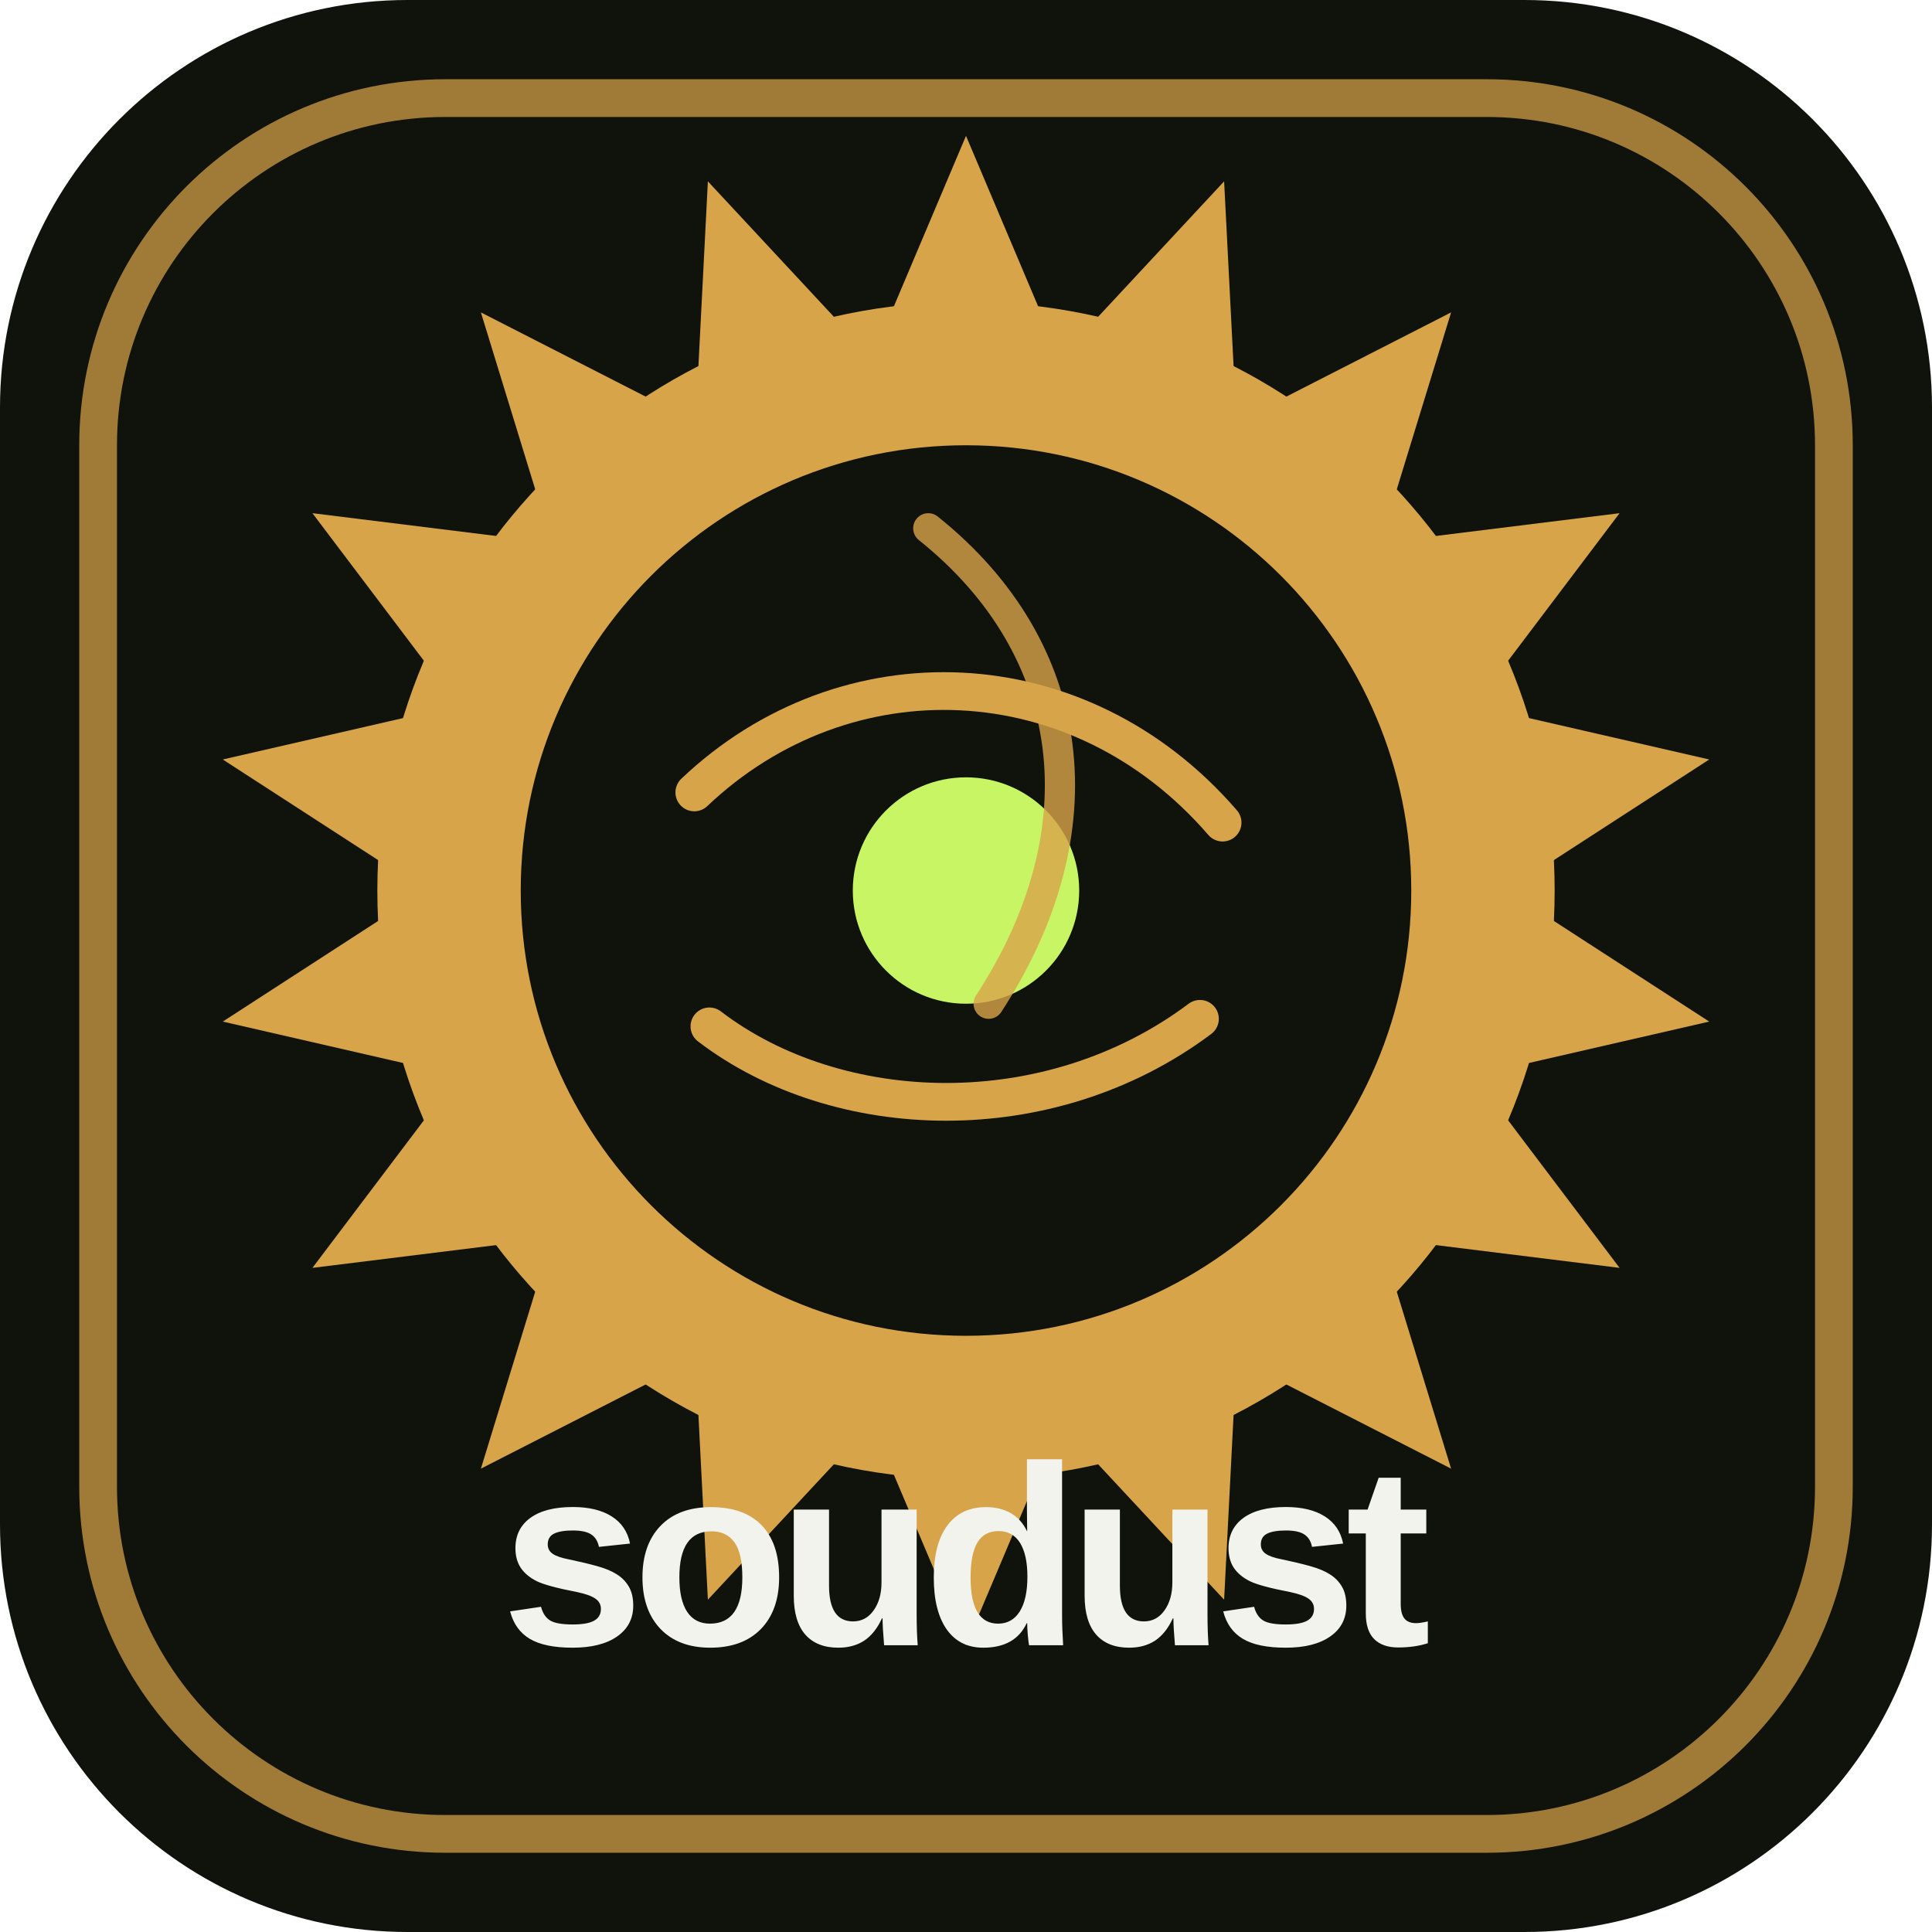
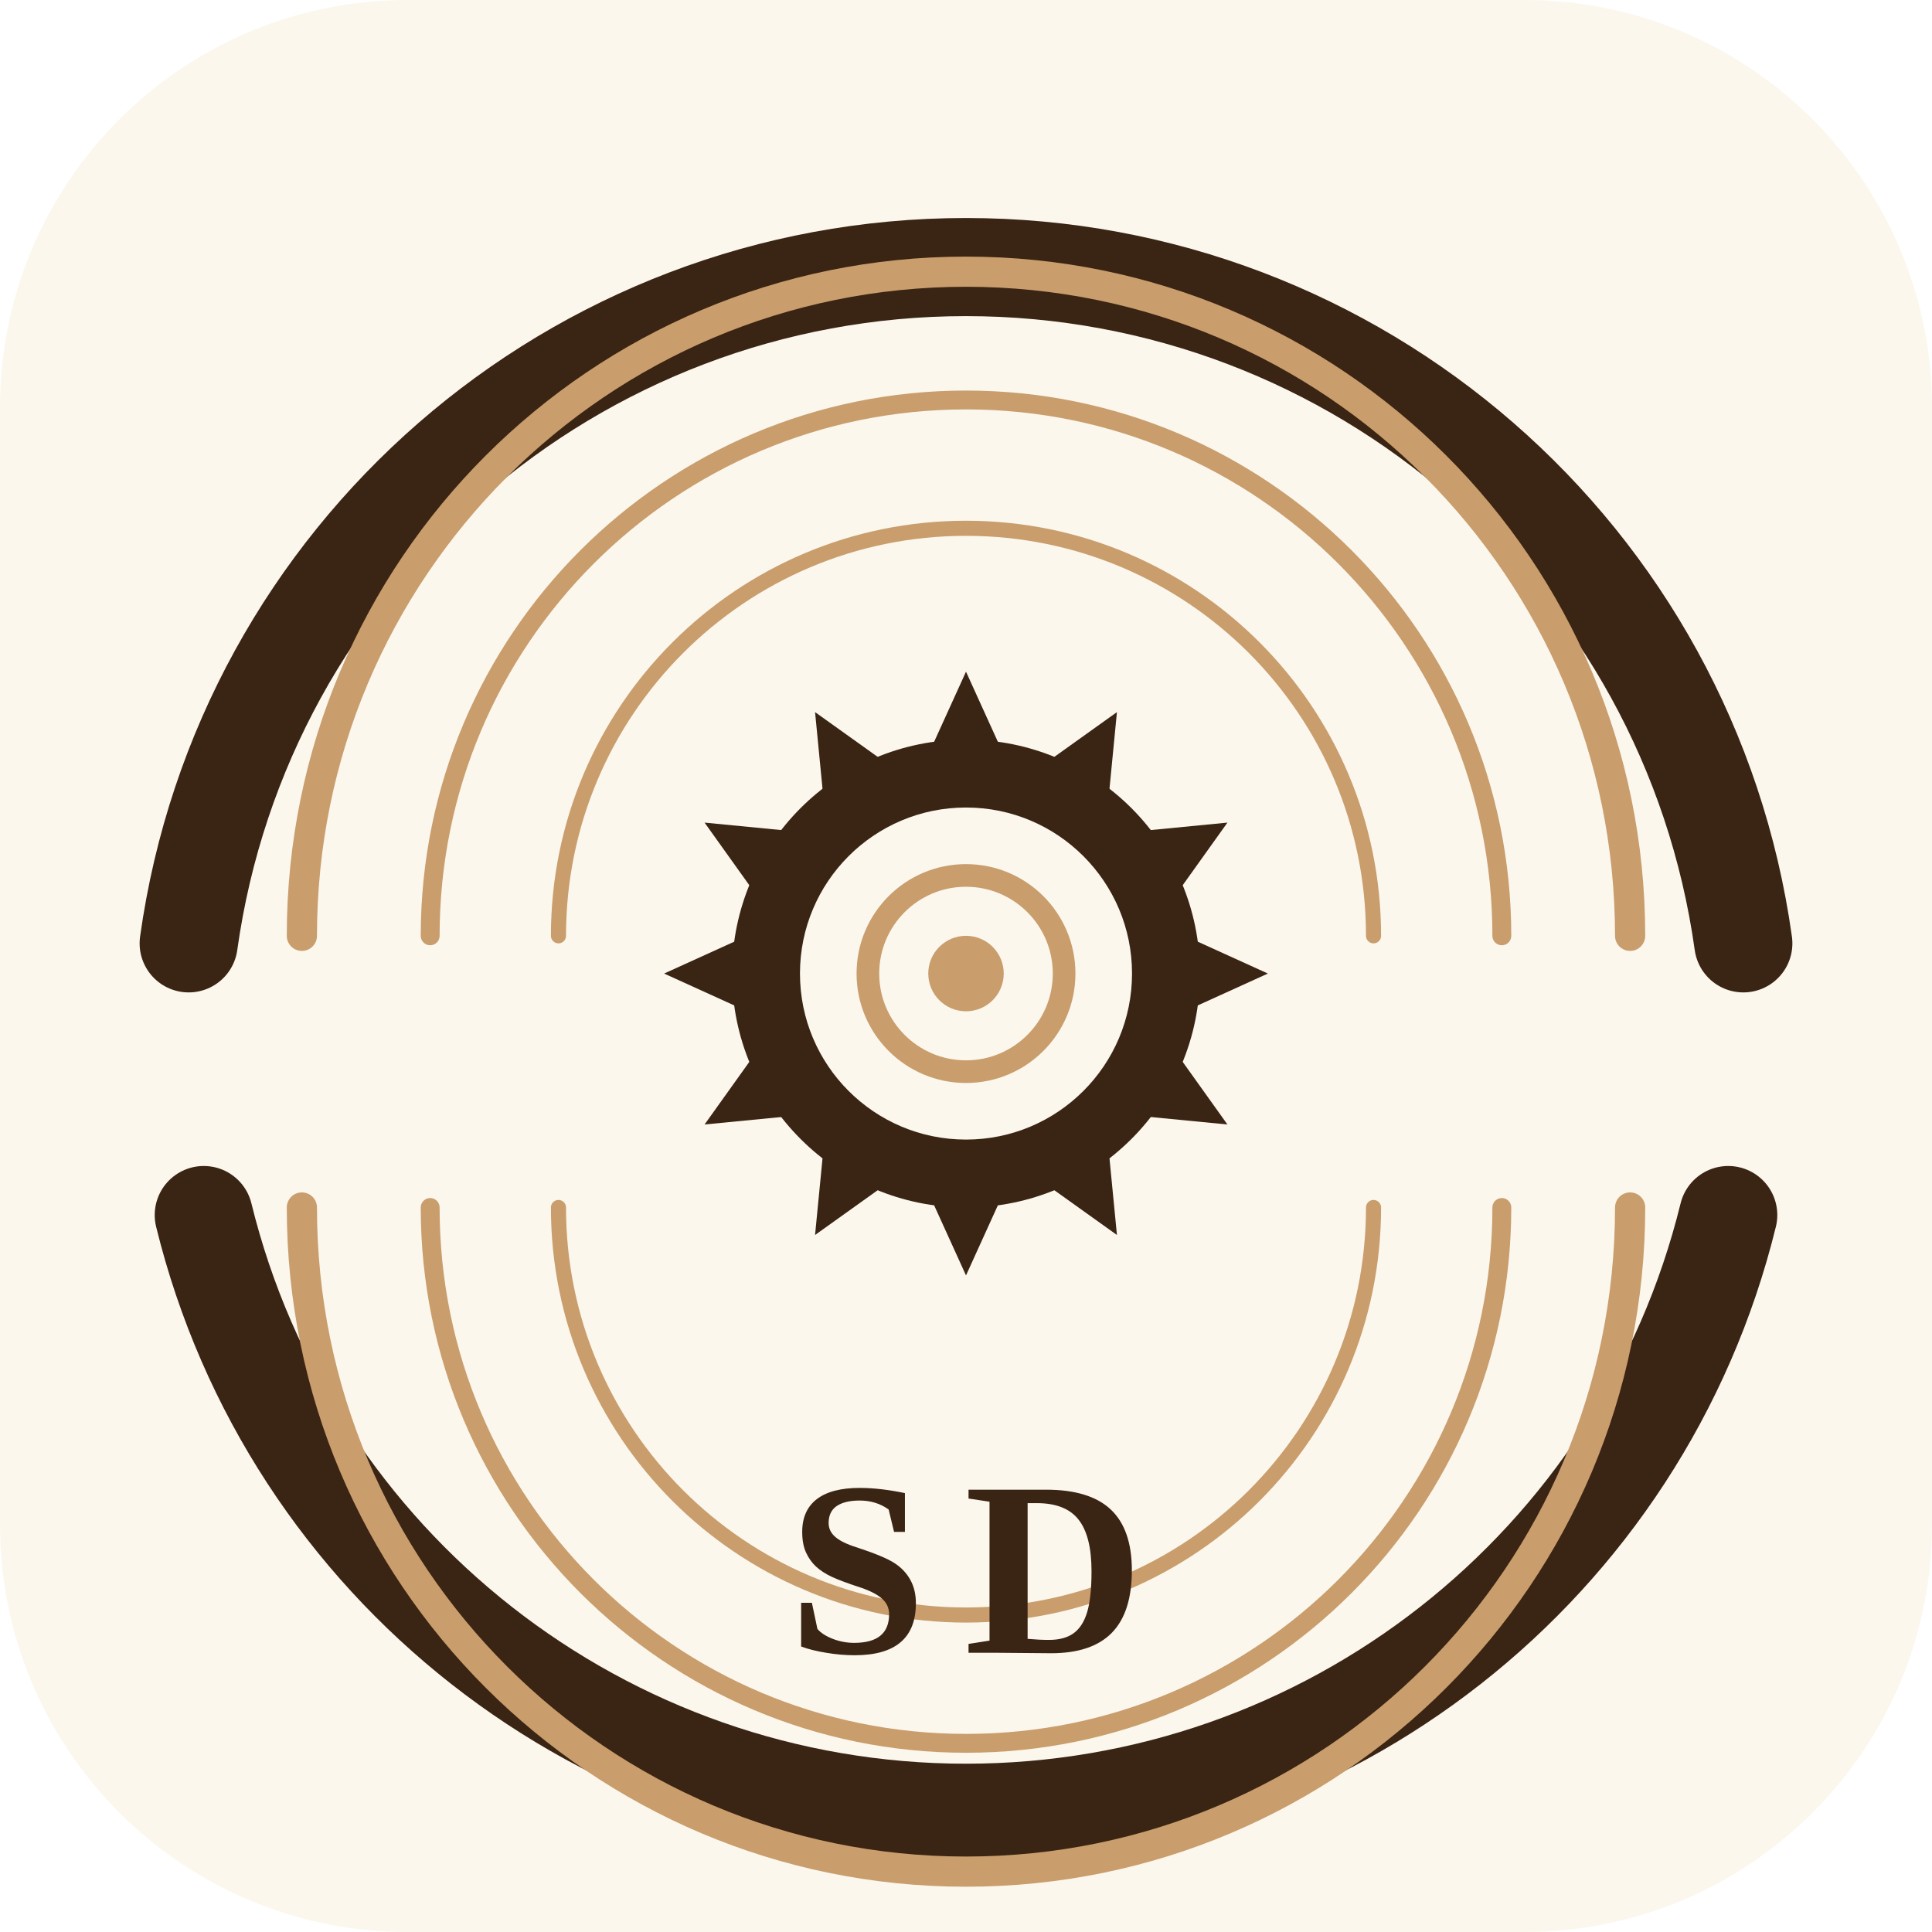
<svg xmlns="http://www.w3.org/2000/svg" viewBox="0 0 256 256" role="img" aria-label="Soudust">
-   <rect width="256" height="256" rx="54" fill="#10130c" />
-   <rect x="13" y="13" width="230" height="230" rx="46" fill="none" stroke="#d8a44a" stroke-width="5" opacity="0.72" />
-   <g transform="translate(128 118)">
-     <g fill="#d8a44a">
-       <polygon points="0,-100 11,-74 -11,-74" />
-       <polygon points="0,-100 11,-74 -11,-74" transform="rotate(20)" />
-       <polygon points="0,-100 11,-74 -11,-74" transform="rotate(40)" />
-       <polygon points="0,-100 11,-74 -11,-74" transform="rotate(60)" />
-       <polygon points="0,-100 11,-74 -11,-74" transform="rotate(80)" />
-       <polygon points="0,-100 11,-74 -11,-74" transform="rotate(100)" />
-       <polygon points="0,-100 11,-74 -11,-74" transform="rotate(120)" />
-       <polygon points="0,-100 11,-74 -11,-74" transform="rotate(140)" />
-       <polygon points="0,-100 11,-74 -11,-74" transform="rotate(160)" />
-       <polygon points="0,-100 11,-74 -11,-74" transform="rotate(180)" />
-       <polygon points="0,-100 11,-74 -11,-74" transform="rotate(200)" />
-       <polygon points="0,-100 11,-74 -11,-74" transform="rotate(220)" />
-       <polygon points="0,-100 11,-74 -11,-74" transform="rotate(240)" />
-       <polygon points="0,-100 11,-74 -11,-74" transform="rotate(260)" />
-       <polygon points="0,-100 11,-74 -11,-74" transform="rotate(280)" />
-       <polygon points="0,-100 11,-74 -11,-74" transform="rotate(300)" />
-       <polygon points="0,-100 11,-74 -11,-74" transform="rotate(320)" />
-       <polygon points="0,-100 11,-74 -11,-74" transform="rotate(340)" />
+   <rect width="256" height="256" rx="54" fill="#fbf7ed" />
+   <g transform="translate(128 124)">
+     <path d="M-103 1a104 104 0 0 1 206 0" fill="none" stroke="#3a2413" stroke-width="13" stroke-linecap="round" />
+     <path d="M-101 37a104 104 0 0 0 202 0" fill="none" stroke="#3a2413" stroke-width="13" stroke-linecap="round" />
+     <path d="M-88 0a88 88 0 0 1 176 0" fill="none" stroke="#c99d6c" stroke-width="4" stroke-linecap="round" />
+     <path d="M-88 36a88 88 0 0 0 176 0" fill="none" stroke="#c99d6c" stroke-width="4" stroke-linecap="round" />
+     <path d="M-71 0a71 71 0 0 1 142 0" fill="none" stroke="#c99d6c" stroke-width="2.5" stroke-linecap="round" />
+     <path d="M-71 36a71 71 0 0 0 142 0" fill="none" stroke="#c99d6c" stroke-width="2.5" stroke-linecap="round" />
+     <path d="M-54 0a54 54 0 0 1 108 0" fill="none" stroke="#c99d6c" stroke-width="2" stroke-linecap="round" />
+     <path d="M-54 36a54 54 0 0 0 108 0" fill="none" stroke="#c99d6c" stroke-width="2" stroke-linecap="round" />
+   </g>
+   <g transform="translate(128 129)">
+     <g fill="#3a2413">
+       <polygon points="0,-40 5,-29 -5,-29" />
+       <polygon points="0,-40 5,-29 -5,-29" transform="rotate(30)" />
+       <polygon points="0,-40 5,-29 -5,-29" transform="rotate(60)" />
+       <polygon points="0,-40 5,-29 -5,-29" transform="rotate(90)" />
+       <polygon points="0,-40 5,-29 -5,-29" transform="rotate(120)" />
+       <polygon points="0,-40 5,-29 -5,-29" transform="rotate(150)" />
+       <polygon points="0,-40 5,-29 -5,-29" transform="rotate(180)" />
+       <polygon points="0,-40 5,-29 -5,-29" transform="rotate(210)" />
+       <polygon points="0,-40 5,-29 -5,-29" transform="rotate(240)" />
+       <polygon points="0,-40 5,-29 -5,-29" transform="rotate(270)" />
+       <polygon points="0,-40 5,-29 -5,-29" transform="rotate(300)" />
+       <polygon points="0,-40 5,-29 -5,-29" transform="rotate(330)" />
    </g>
-     <circle r="78" fill="#d8a44a" />
-     <circle r="59" fill="#10130c" />
-     <circle r="15" fill="#c8f564" />
-     <path d="M-36 -13c20 -19 51 -18 70 4" fill="none" stroke="#d8a44a" stroke-width="5" stroke-linecap="round" />
-     <path d="M-34 18c17 13 45 14 65 -1" fill="none" stroke="#d8a44a" stroke-width="5" stroke-linecap="round" />
-     <path d="M-5 -48c20 16 23 40 8 63" fill="none" stroke="#d8a44a" stroke-width="4" stroke-linecap="round" opacity="0.8" />
+     <circle r="31" fill="#3a2413" />
+     <circle r="22" fill="#fbf7ed" />
+     <circle r="5" fill="#c99d6c" />
+     <circle r="13" fill="none" stroke="#c99d6c" stroke-width="3" />
  </g>
-   <text x="128" y="218" fill="#f3f3ee" font-family="Syne, Arial Black, Arial, sans-serif" font-size="34" font-weight="800" letter-spacing="-1.5" text-anchor="middle">soudust</text>
+   <text x="128" y="219" fill="#3a2413" font-family="Georgia, Times New Roman, serif" font-size="33" font-weight="800" letter-spacing="5" text-anchor="middle">SD</text>
</svg>
